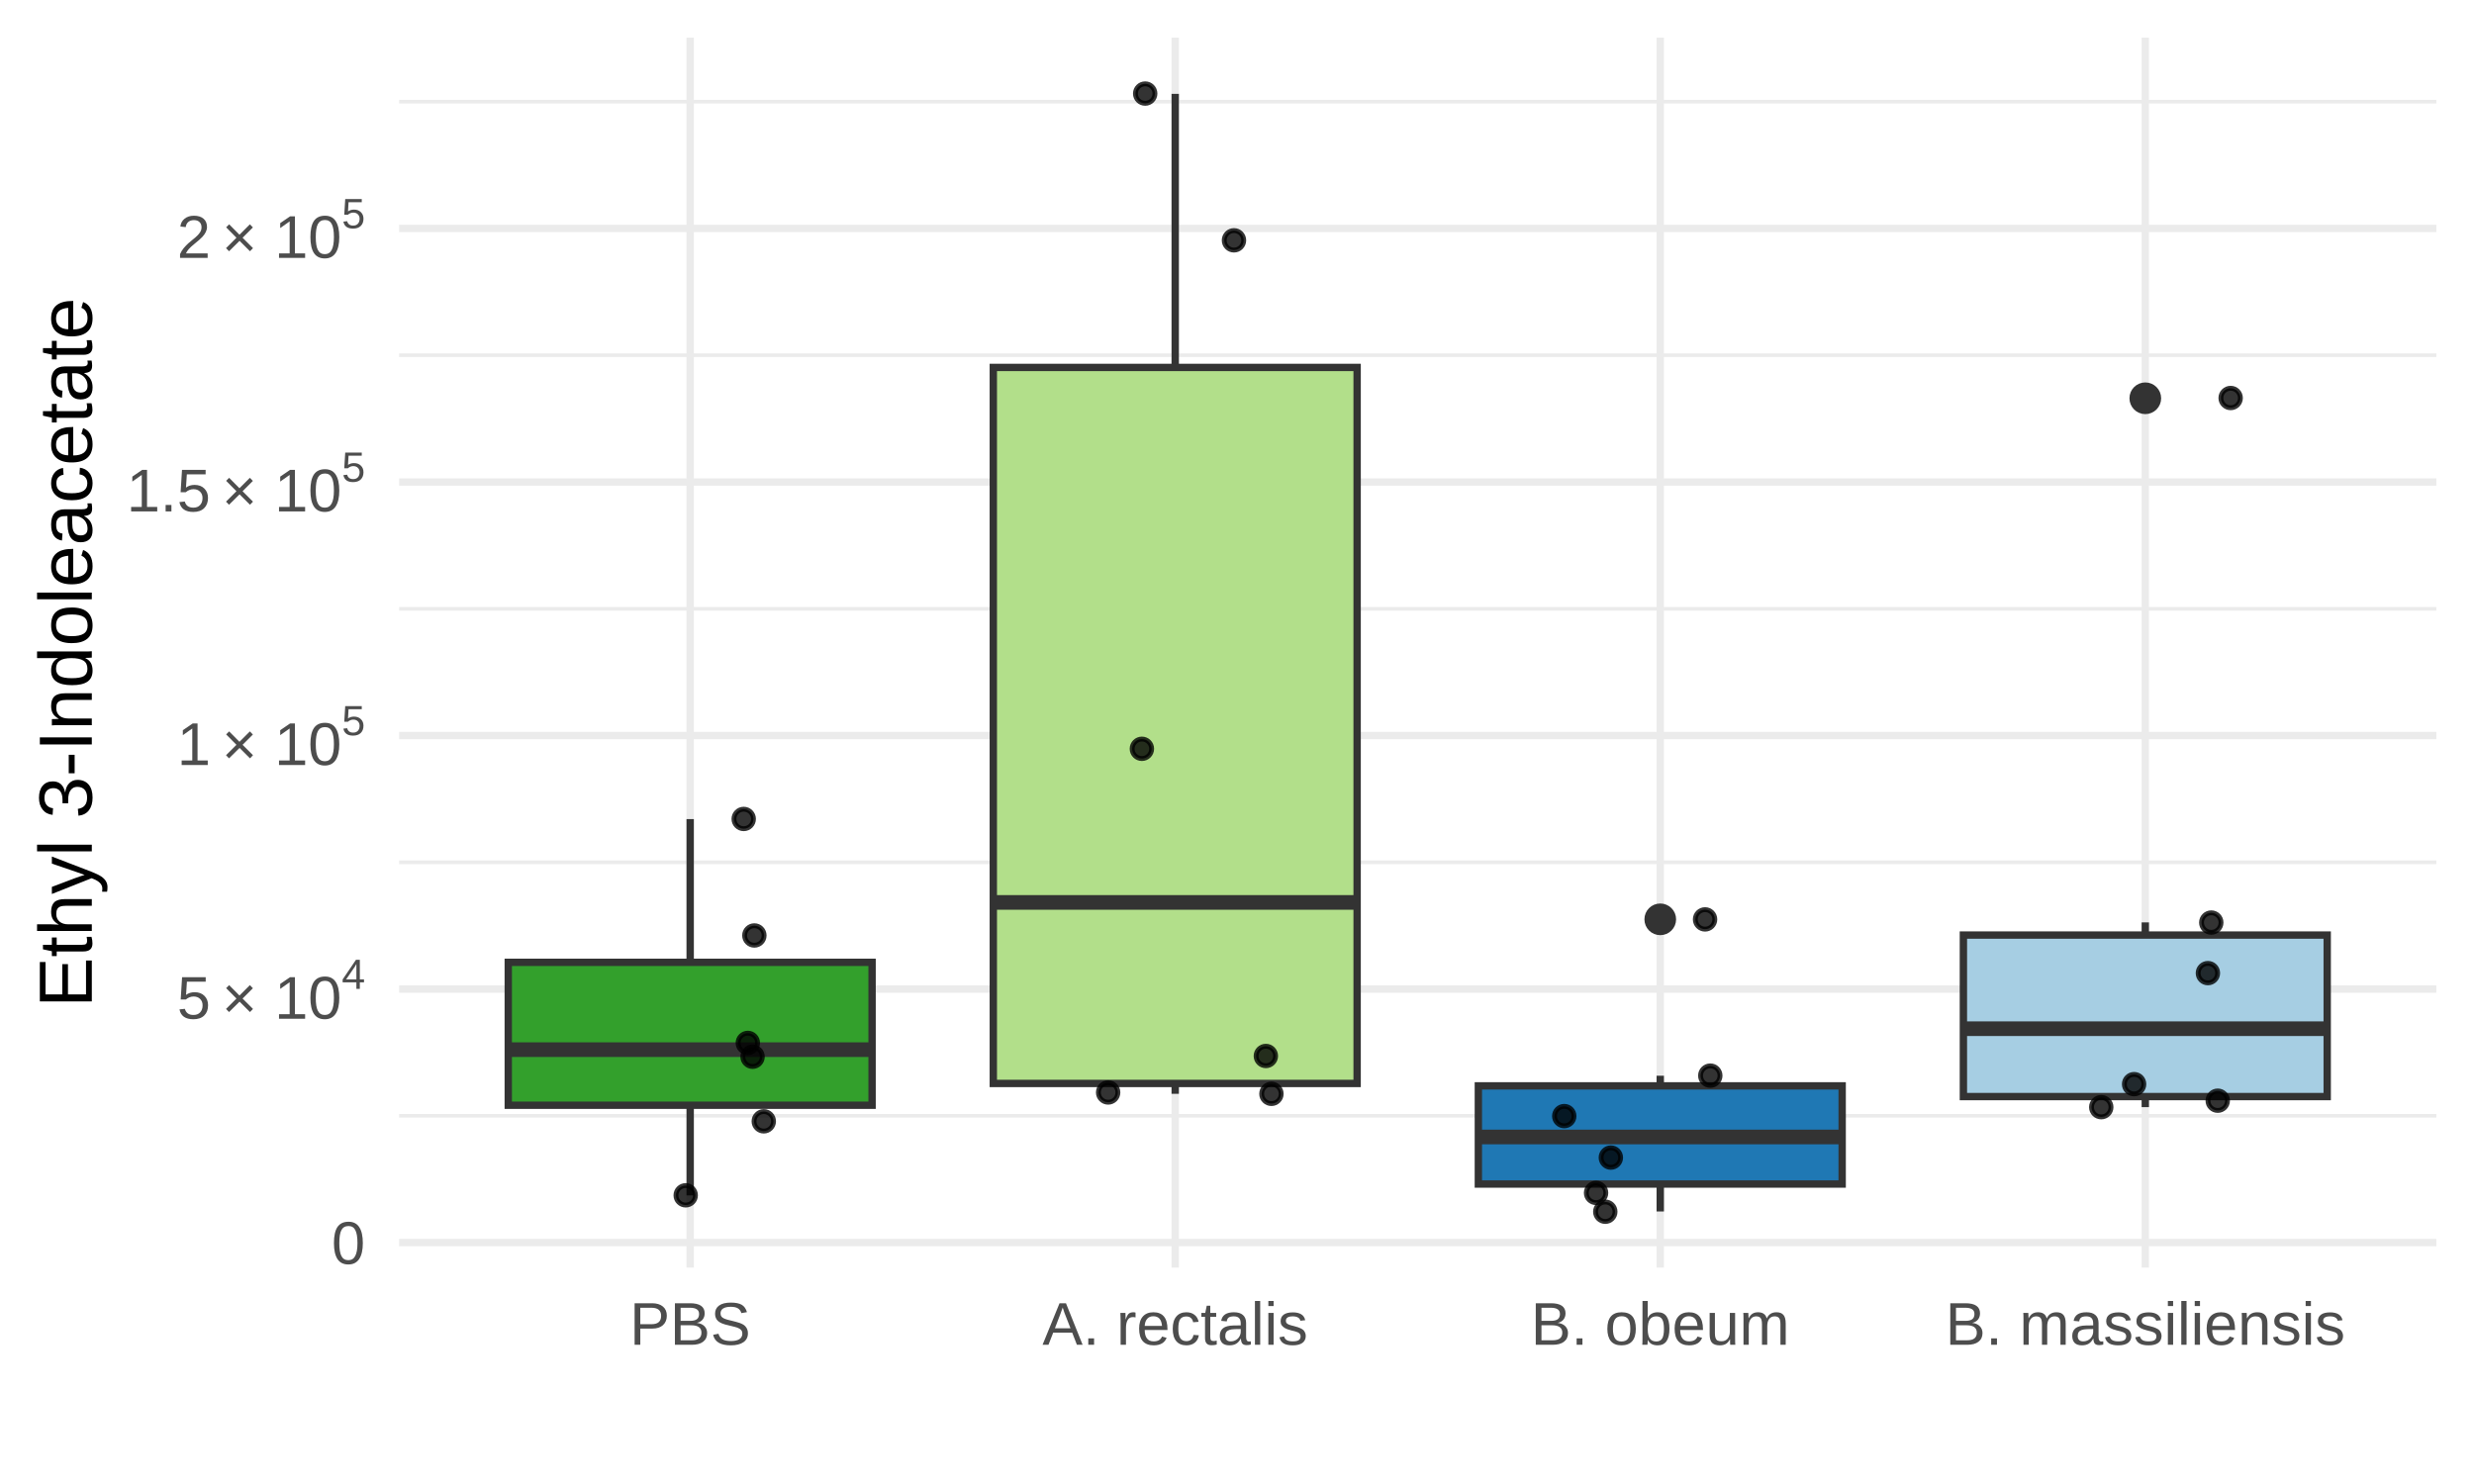
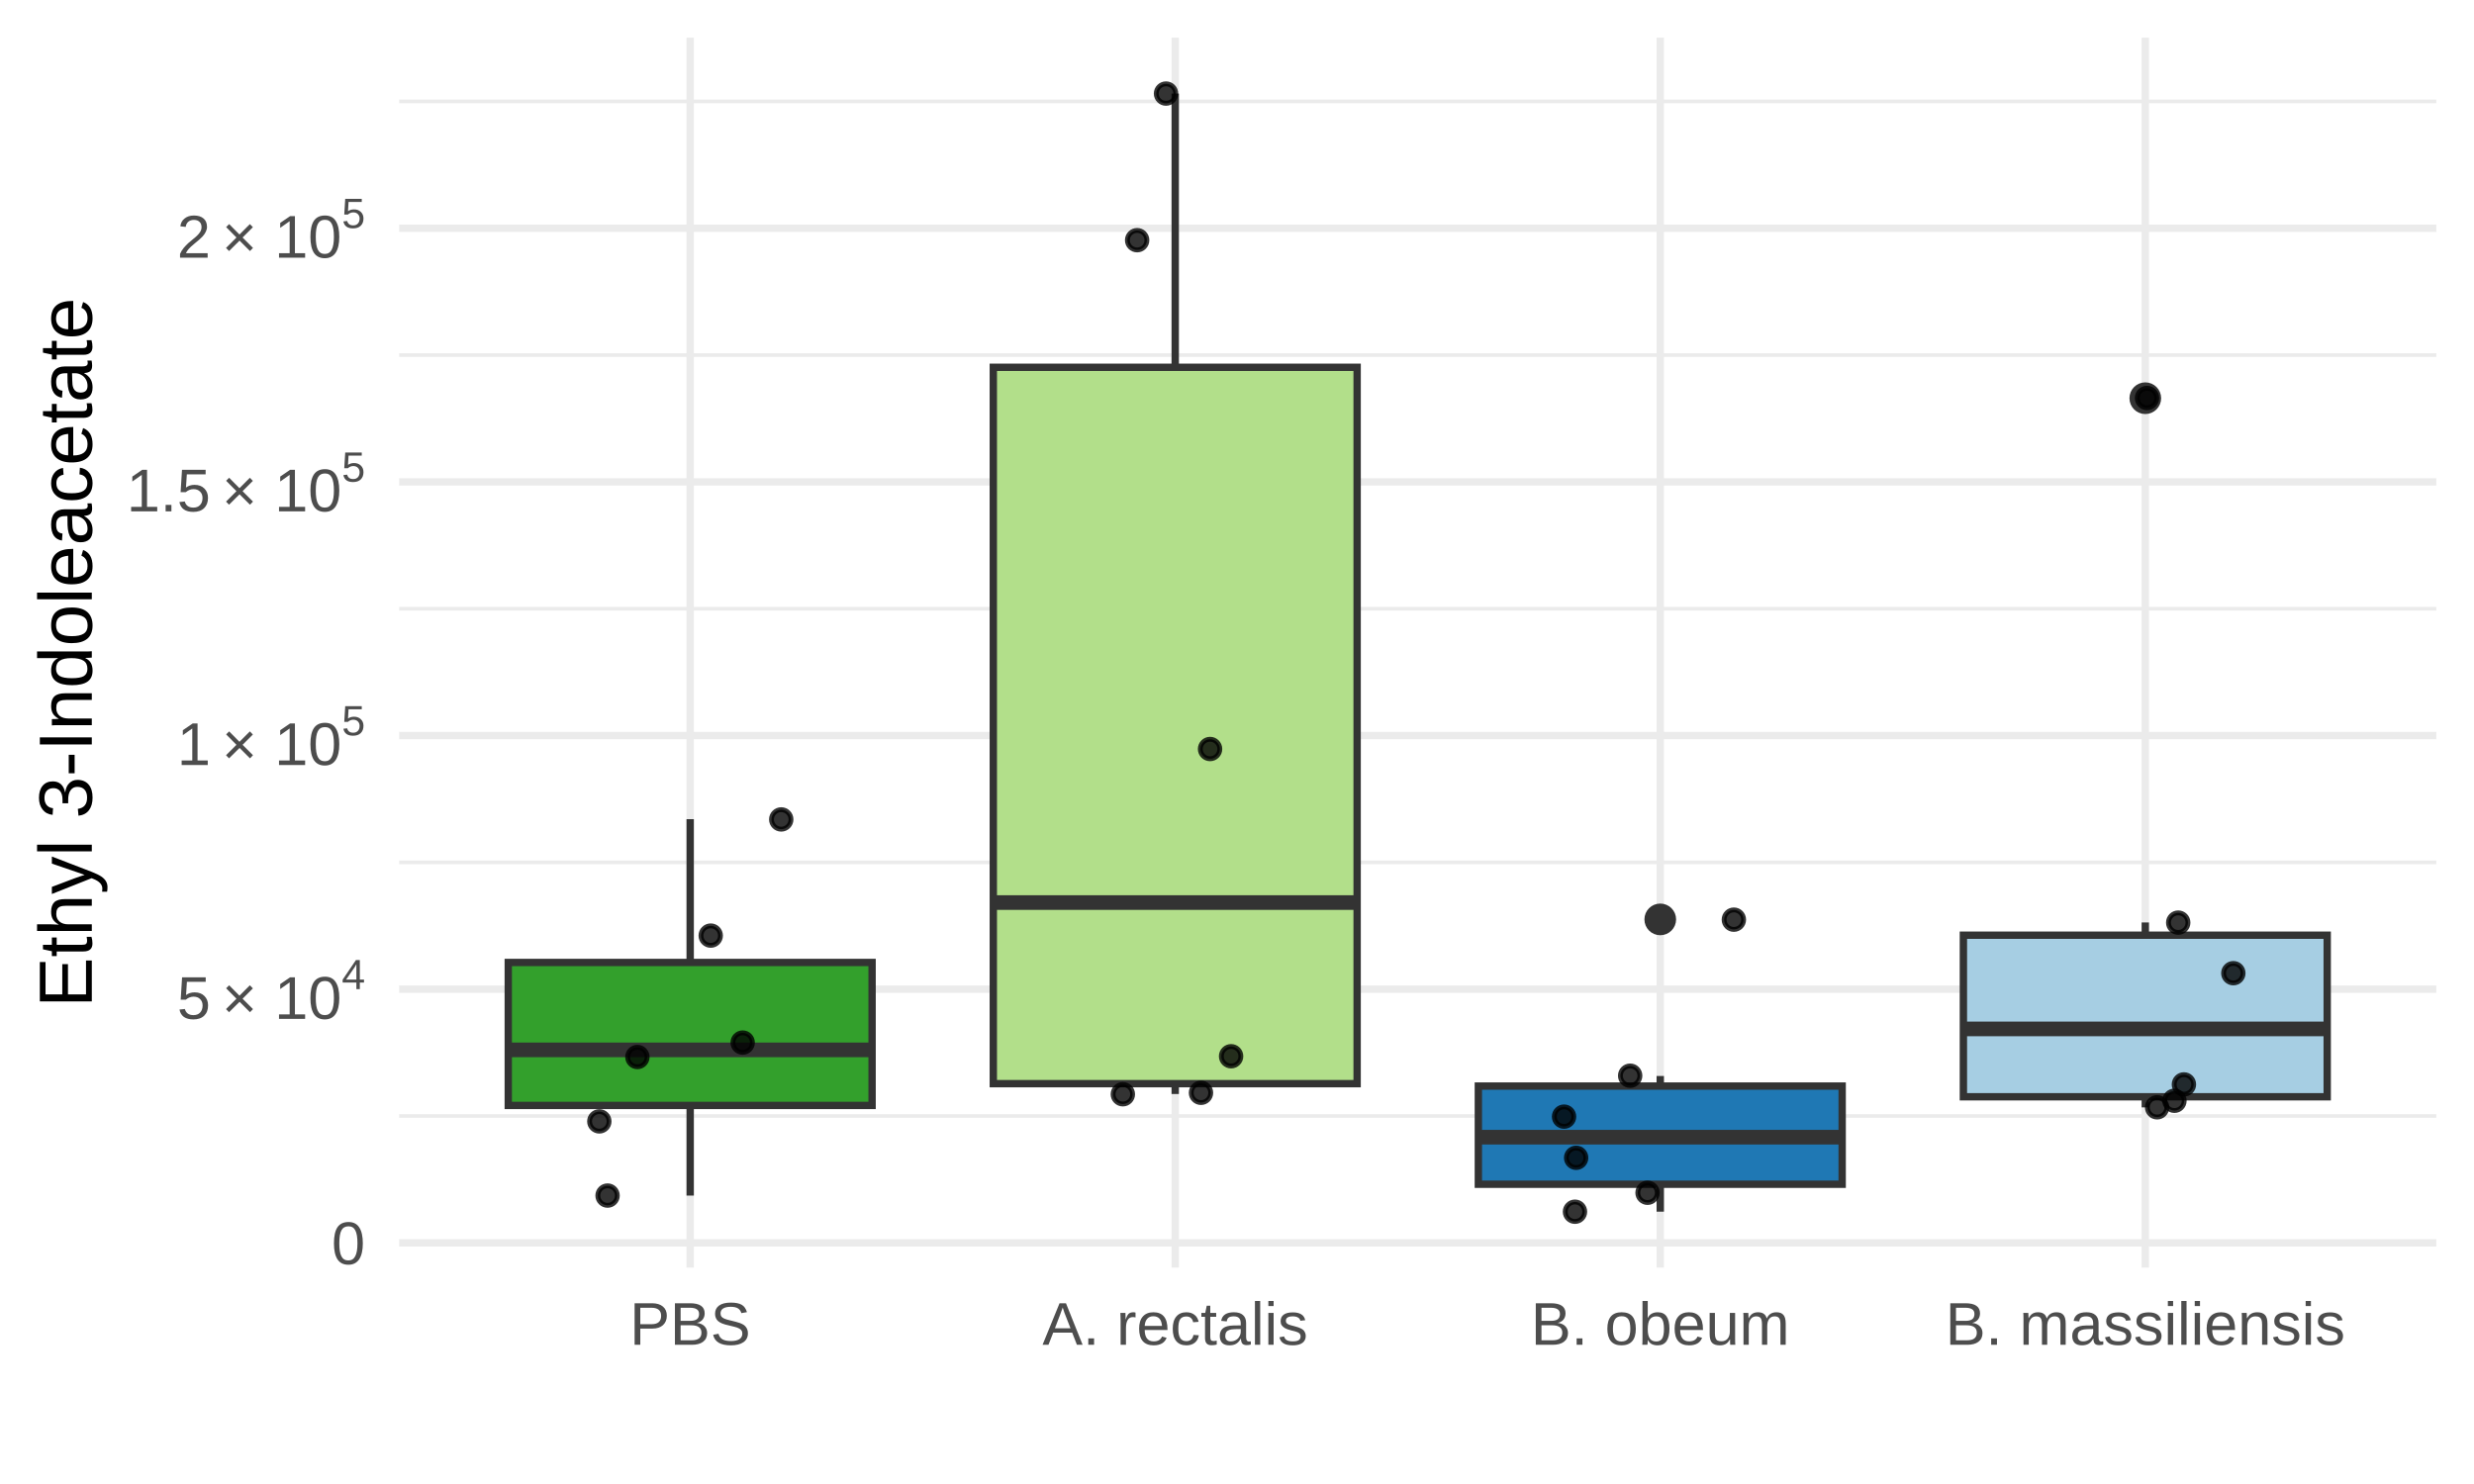
<svg xmlns="http://www.w3.org/2000/svg" class="svglite" width="360.00pt" height="216.00pt" viewBox="0 0 360.00 216.00">
  <defs>
    <style type="text/css">
    .svglite line, .svglite polyline, .svglite polygon, .svglite path, .svglite rect, .svglite circle {
      fill: none;
      stroke: #000000;
      stroke-linecap: round;
      stroke-linejoin: round;
      stroke-miterlimit: 10.00;
    }
    .svglite text {
      white-space: pre;
    }
  </style>
  </defs>
  <rect width="100%" height="100%" style="stroke: none; fill: none;" />
  <defs>
    <clipPath id="cpMC4wMHwzNjAuMDB8MC4wMHwyMTYuMDA=">
      <rect x="0.00" y="0.00" width="360.00" height="216.00" />
    </clipPath>
  </defs>
  <g clip-path="url(#cpMC4wMHwzNjAuMDB8MC4wMHwyMTYuMDA=)">
</g>
  <defs>
    <clipPath id="cpNTguMDh8MzU0LjUyfDUuNDh8MTg0LjUw">
      <rect x="58.08" y="5.48" width="296.44" height="179.02" />
    </clipPath>
  </defs>
  <g clip-path="url(#cpNTguMDh8MzU0LjUyfDUuNDh8MTg0LjUw)">
-     <polyline points="58.08,162.41 354.52,162.41 " style="stroke-width: 0.53; stroke: #EBEBEB; stroke-linecap: butt;" />
-     <polyline points="58.08,125.51 354.52,125.51 " style="stroke-width: 0.53; stroke: #EBEBEB; stroke-linecap: butt;" />
-     <polyline points="58.08,88.61 354.52,88.61 " style="stroke-width: 0.53; stroke: #EBEBEB; stroke-linecap: butt;" />
-     <polyline points="58.08,51.70 354.52,51.70 " style="stroke-width: 0.53; stroke: #EBEBEB; stroke-linecap: butt;" />
-     <polyline points="58.08,14.80 354.52,14.80 " style="stroke-width: 0.53; stroke: #EBEBEB; stroke-linecap: butt;" />
-     <polyline points="58.08,180.86 354.52,180.86 " style="stroke-width: 1.07; stroke: #EBEBEB; stroke-linecap: butt;" />
-     <polyline points="58.08,143.96 354.52,143.96 " style="stroke-width: 1.07; stroke: #EBEBEB; stroke-linecap: butt;" />
+     <polyline points="58.08,162.44 354.52,162.44 " style="stroke-width: 0.53; stroke: #EBEBEB; stroke-linecap: butt;" />
+     <polyline points="58.08,125.52 354.52,125.52 " style="stroke-width: 0.53; stroke: #EBEBEB; stroke-linecap: butt;" />
+     <polyline points="58.08,88.60 354.52,88.60 " style="stroke-width: 0.53; stroke: #EBEBEB; stroke-linecap: butt;" />
+     <polyline points="58.08,51.68 354.52,51.68 " style="stroke-width: 0.53; stroke: #EBEBEB; stroke-linecap: butt;" />
+     <polyline points="58.08,14.76 354.52,14.76 " style="stroke-width: 0.53; stroke: #EBEBEB; stroke-linecap: butt;" />
+     <polyline points="58.08,180.90 354.52,180.90 " style="stroke-width: 1.07; stroke: #EBEBEB; stroke-linecap: butt;" />
+     <polyline points="58.08,143.98 354.52,143.98 " style="stroke-width: 1.07; stroke: #EBEBEB; stroke-linecap: butt;" />
    <polyline points="58.08,107.06 354.52,107.06 " style="stroke-width: 1.07; stroke: #EBEBEB; stroke-linecap: butt;" />
-     <polyline points="58.08,70.16 354.52,70.16 " style="stroke-width: 1.07; stroke: #EBEBEB; stroke-linecap: butt;" />
-     <polyline points="58.08,33.25 354.52,33.25 " style="stroke-width: 1.07; stroke: #EBEBEB; stroke-linecap: butt;" />
+     <polyline points="58.08,70.14 354.52,70.14 " style="stroke-width: 1.07; stroke: #EBEBEB; stroke-linecap: butt;" />
+     <polyline points="58.08,33.22 354.52,33.22 " style="stroke-width: 1.07; stroke: #EBEBEB; stroke-linecap: butt;" />
    <polyline points="100.43,184.50 100.43,5.48 " style="stroke-width: 1.07; stroke: #EBEBEB; stroke-linecap: butt;" />
    <polyline points="171.01,184.50 171.01,5.48 " style="stroke-width: 1.07; stroke: #EBEBEB; stroke-linecap: butt;" />
    <polyline points="241.59,184.50 241.59,5.48 " style="stroke-width: 1.07; stroke: #EBEBEB; stroke-linecap: butt;" />
    <polyline points="312.17,184.50 312.17,5.48 " style="stroke-width: 1.07; stroke: #EBEBEB; stroke-linecap: butt;" />
-     <line x1="100.43" y1="140.07" x2="100.43" y2="119.22" style="stroke-width: 1.07; stroke: #333333; stroke-linecap: butt;" />
-     <line x1="100.43" y1="160.87" x2="100.43" y2="173.99" style="stroke-width: 1.07; stroke: #333333; stroke-linecap: butt;" />
-     <polygon points="73.96,140.07 73.96,160.87 126.90,160.87 126.90,140.07 73.96,140.07 " style="stroke-width: 1.07; stroke: #333333; stroke-linecap: butt; stroke-linejoin: miter; fill: #33A02C;" />
-     <line x1="73.96" y1="152.78" x2="126.90" y2="152.78" style="stroke-width: 2.13; stroke: #333333; stroke-linecap: butt; stroke-linejoin: miter;" />
-     <line x1="171.01" y1="53.48" x2="171.01" y2="13.66" style="stroke-width: 1.07; stroke: #333333; stroke-linecap: butt;" />
-     <line x1="171.01" y1="157.70" x2="171.01" y2="159.21" style="stroke-width: 1.07; stroke: #333333; stroke-linecap: butt;" />
-     <polygon points="144.54,53.48 144.54,157.70 197.48,157.70 197.48,53.48 144.54,53.48 " style="stroke-width: 1.07; stroke: #333333; stroke-linecap: butt; stroke-linejoin: miter; fill: #B2DF8A;" />
-     <line x1="144.54" y1="131.35" x2="197.48" y2="131.35" style="stroke-width: 2.13; stroke: #333333; stroke-linecap: butt; stroke-linejoin: miter;" />
-     <circle cx="241.59" cy="133.81" r="1.95" style="stroke-width: 0.71; stroke: #333333; fill: #333333;" />
-     <line x1="241.59" y1="158.05" x2="241.59" y2="156.58" style="stroke-width: 1.07; stroke: #333333; stroke-linecap: butt;" />
-     <line x1="241.59" y1="172.34" x2="241.59" y2="176.33" style="stroke-width: 1.07; stroke: #333333; stroke-linecap: butt;" />
-     <polygon points="215.12,158.05 215.12,172.34 268.06,172.34 268.06,158.05 215.12,158.05 " style="stroke-width: 1.07; stroke: #333333; stroke-linecap: butt; stroke-linejoin: miter; fill: #1F78B4;" />
-     <line x1="215.12" y1="165.49" x2="268.06" y2="165.49" style="stroke-width: 2.13; stroke: #333333; stroke-linecap: butt; stroke-linejoin: miter;" />
-     <circle cx="312.17" cy="57.97" r="1.95" style="stroke-width: 0.71; stroke: #333333; fill: #333333;" />
-     <line x1="312.17" y1="136.10" x2="312.17" y2="134.26" style="stroke-width: 1.07; stroke: #333333; stroke-linecap: butt;" />
-     <line x1="312.17" y1="159.61" x2="312.17" y2="161.15" style="stroke-width: 1.07; stroke: #333333; stroke-linecap: butt;" />
-     <polygon points="285.70,136.10 285.70,159.61 338.64,159.61 338.64,136.10 285.70,136.10 " style="stroke-width: 1.07; stroke: #333333; stroke-linecap: butt; stroke-linejoin: miter; fill: #A6CEE3;" />
-     <line x1="285.70" y1="149.73" x2="338.64" y2="149.73" style="stroke-width: 2.13; stroke: #333333; stroke-linecap: butt; stroke-linejoin: miter;" />
-     <circle cx="233.59" cy="176.37" r="1.42" style="stroke-width: 0.71; stroke: #000000; stroke-opacity: 0.80; fill: #000000; fill-opacity: 0.80;" />
-     <circle cx="227.62" cy="162.45" r="1.42" style="stroke-width: 0.71; stroke: #000000; stroke-opacity: 0.80; fill: #000000; fill-opacity: 0.80;" />
-     <circle cx="310.54" cy="157.80" r="1.42" style="stroke-width: 0.71; stroke: #000000; stroke-opacity: 0.80; fill: #000000; fill-opacity: 0.80;" />
-     <circle cx="179.56" cy="34.98" r="1.42" style="stroke-width: 0.71; stroke: #000000; stroke-opacity: 0.80; fill: #000000; fill-opacity: 0.80;" />
-     <circle cx="166.16" cy="108.99" r="1.42" style="stroke-width: 0.71; stroke: #000000; stroke-opacity: 0.80; fill: #000000; fill-opacity: 0.80;" />
-     <circle cx="111.14" cy="163.21" r="1.42" style="stroke-width: 0.71; stroke: #000000; stroke-opacity: 0.80; fill: #000000; fill-opacity: 0.80;" />
-     <circle cx="99.78" cy="173.98" r="1.42" style="stroke-width: 0.71; stroke: #000000; stroke-opacity: 0.80; fill: #000000; fill-opacity: 0.80;" />
-     <circle cx="322.71" cy="160.21" r="1.42" style="stroke-width: 0.71; stroke: #000000; stroke-opacity: 0.80; fill: #000000; fill-opacity: 0.80;" />
-     <circle cx="232.25" cy="173.63" r="1.42" style="stroke-width: 0.71; stroke: #000000; stroke-opacity: 0.80; fill: #000000; fill-opacity: 0.80;" />
-     <circle cx="248.11" cy="133.82" r="1.42" style="stroke-width: 0.71; stroke: #000000; stroke-opacity: 0.80; fill: #000000; fill-opacity: 0.80;" />
-     <circle cx="324.59" cy="57.93" r="1.42" style="stroke-width: 0.71; stroke: #000000; stroke-opacity: 0.80; fill: #000000; fill-opacity: 0.80;" />
-     <circle cx="185.01" cy="159.21" r="1.42" style="stroke-width: 0.71; stroke: #000000; stroke-opacity: 0.80; fill: #000000; fill-opacity: 0.80;" />
-     <circle cx="166.64" cy="13.62" r="1.42" style="stroke-width: 0.71; stroke: #000000; stroke-opacity: 0.80; fill: #000000; fill-opacity: 0.80;" />
-     <circle cx="108.22" cy="119.20" r="1.42" style="stroke-width: 0.71; stroke: #000000; stroke-opacity: 0.80; fill: #000000; fill-opacity: 0.80;" />
-     <circle cx="109.51" cy="153.81" r="1.42" style="stroke-width: 0.71; stroke: #000000; stroke-opacity: 0.80; fill: #000000; fill-opacity: 0.80;" />
-     <circle cx="321.77" cy="134.28" r="1.42" style="stroke-width: 0.71; stroke: #000000; stroke-opacity: 0.80; fill: #000000; fill-opacity: 0.80;" />
-     <circle cx="234.40" cy="168.49" r="1.42" style="stroke-width: 0.71; stroke: #000000; stroke-opacity: 0.80; fill: #000000; fill-opacity: 0.80;" />
-     <circle cx="248.87" cy="156.56" r="1.42" style="stroke-width: 0.71; stroke: #000000; stroke-opacity: 0.80; fill: #000000; fill-opacity: 0.80;" />
-     <circle cx="321.28" cy="141.64" r="1.42" style="stroke-width: 0.71; stroke: #000000; stroke-opacity: 0.80; fill: #000000; fill-opacity: 0.80;" />
-     <circle cx="161.25" cy="159.01" r="1.42" style="stroke-width: 0.71; stroke: #000000; stroke-opacity: 0.80; fill: #000000; fill-opacity: 0.80;" />
-     <circle cx="184.20" cy="153.70" r="1.42" style="stroke-width: 0.71; stroke: #000000; stroke-opacity: 0.80; fill: #000000; fill-opacity: 0.80;" />
-     <circle cx="109.77" cy="136.16" r="1.42" style="stroke-width: 0.71; stroke: #000000; stroke-opacity: 0.80; fill: #000000; fill-opacity: 0.80;" />
-     <circle cx="108.82" cy="151.80" r="1.42" style="stroke-width: 0.71; stroke: #000000; stroke-opacity: 0.80; fill: #000000; fill-opacity: 0.80;" />
-     <circle cx="305.76" cy="161.15" r="1.42" style="stroke-width: 0.71; stroke: #000000; stroke-opacity: 0.80; fill: #000000; fill-opacity: 0.80;" />
+     <line x1="100.43" y1="140.09" x2="100.43" y2="119.23" style="stroke-width: 1.07; stroke: #333333; stroke-linecap: butt;" />
+     <line x1="100.43" y1="160.90" x2="100.43" y2="174.02" style="stroke-width: 1.07; stroke: #333333; stroke-linecap: butt;" />
+     <polygon points="73.96,140.09 73.96,160.90 126.90,160.90 126.90,140.09 73.96,140.09 " style="stroke-width: 1.07; stroke: #333333; stroke-linecap: butt; stroke-linejoin: miter; fill: #33A02C;" />
+     <line x1="73.96" y1="152.81" x2="126.90" y2="152.81" style="stroke-width: 2.13; stroke: #333333; stroke-linecap: butt; stroke-linejoin: miter;" />
+     <line x1="171.01" y1="53.46" x2="171.01" y2="13.62" style="stroke-width: 1.07; stroke: #333333; stroke-linecap: butt;" />
+     <line x1="171.01" y1="157.73" x2="171.01" y2="159.24" style="stroke-width: 1.07; stroke: #333333; stroke-linecap: butt;" />
+     <polygon points="144.54,53.46 144.54,157.73 197.48,157.73 197.48,53.46 144.54,53.46 " style="stroke-width: 1.07; stroke: #333333; stroke-linecap: butt; stroke-linejoin: miter; fill: #B2DF8A;" />
+     <line x1="144.54" y1="131.37" x2="197.48" y2="131.37" style="stroke-width: 2.13; stroke: #333333; stroke-linecap: butt; stroke-linejoin: miter;" />
+     <circle cx="241.59" cy="133.82" r="1.95" style="stroke-width: 0.71; stroke: #333333; fill: #333333;" />
+     <line x1="241.59" y1="158.08" x2="241.59" y2="156.61" style="stroke-width: 1.07; stroke: #333333; stroke-linecap: butt;" />
+     <line x1="241.59" y1="172.37" x2="241.59" y2="176.36" style="stroke-width: 1.07; stroke: #333333; stroke-linecap: butt;" />
+     <polygon points="215.12,158.08 215.12,172.37 268.06,172.37 268.06,158.08 215.12,158.08 " style="stroke-width: 1.07; stroke: #333333; stroke-linecap: butt; stroke-linejoin: miter; fill: #1F78B4;" />
+     <line x1="215.12" y1="165.52" x2="268.06" y2="165.52" style="stroke-width: 2.13; stroke: #333333; stroke-linecap: butt; stroke-linejoin: miter;" />
+     <circle cx="312.17" cy="57.96" r="1.95" style="stroke-width: 0.71; stroke: #333333; fill: #333333;" />
+     <line x1="312.17" y1="136.12" x2="312.17" y2="134.27" style="stroke-width: 1.07; stroke: #333333; stroke-linecap: butt;" />
+     <line x1="312.17" y1="159.64" x2="312.17" y2="161.18" style="stroke-width: 1.07; stroke: #333333; stroke-linecap: butt;" />
+     <polygon points="285.70,136.12 285.70,159.64 338.64,159.64 338.64,136.12 285.70,136.12 " style="stroke-width: 1.07; stroke: #333333; stroke-linecap: butt; stroke-linejoin: miter; fill: #A6CEE3;" />
+     <line x1="285.70" y1="149.76" x2="338.64" y2="149.76" style="stroke-width: 2.13; stroke: #333333; stroke-linecap: butt; stroke-linejoin: miter;" />
+     <circle cx="229.18" cy="176.37" r="1.42" style="stroke-width: 0.71; stroke: #000000; stroke-opacity: 0.80; fill: #000000; fill-opacity: 0.80;" />
+     <circle cx="227.59" cy="162.53" r="1.42" style="stroke-width: 0.71; stroke: #000000; stroke-opacity: 0.80; fill: #000000; fill-opacity: 0.80;" />
+     <circle cx="317.79" cy="157.84" r="1.42" style="stroke-width: 0.71; stroke: #000000; stroke-opacity: 0.80; fill: #000000; fill-opacity: 0.80;" />
+     <circle cx="165.47" cy="34.96" r="1.42" style="stroke-width: 0.71; stroke: #000000; stroke-opacity: 0.80; fill: #000000; fill-opacity: 0.80;" />
+     <circle cx="176.08" cy="109.02" r="1.42" style="stroke-width: 0.71; stroke: #000000; stroke-opacity: 0.80; fill: #000000; fill-opacity: 0.80;" />
+     <circle cx="87.21" cy="163.22" r="1.42" style="stroke-width: 0.71; stroke: #000000; stroke-opacity: 0.80; fill: #000000; fill-opacity: 0.80;" />
+     <circle cx="88.41" cy="174.02" r="1.42" style="stroke-width: 0.71; stroke: #000000; stroke-opacity: 0.80; fill: #000000; fill-opacity: 0.80;" />
+     <circle cx="316.41" cy="160.22" r="1.42" style="stroke-width: 0.71; stroke: #000000; stroke-opacity: 0.80; fill: #000000; fill-opacity: 0.80;" />
+     <circle cx="239.74" cy="173.61" r="1.42" style="stroke-width: 0.71; stroke: #000000; stroke-opacity: 0.80; fill: #000000; fill-opacity: 0.80;" />
+     <circle cx="252.30" cy="133.86" r="1.42" style="stroke-width: 0.71; stroke: #000000; stroke-opacity: 0.80; fill: #000000; fill-opacity: 0.80;" />
+     <circle cx="312.42" cy="57.93" r="1.42" style="stroke-width: 0.71; stroke: #000000; stroke-opacity: 0.80; fill: #000000; fill-opacity: 0.80;" />
+     <circle cx="163.39" cy="159.27" r="1.42" style="stroke-width: 0.71; stroke: #000000; stroke-opacity: 0.80; fill: #000000; fill-opacity: 0.80;" />
+     <circle cx="169.67" cy="13.62" r="1.42" style="stroke-width: 0.71; stroke: #000000; stroke-opacity: 0.80; fill: #000000; fill-opacity: 0.80;" />
+     <circle cx="113.68" cy="119.27" r="1.42" style="stroke-width: 0.71; stroke: #000000; stroke-opacity: 0.80; fill: #000000; fill-opacity: 0.80;" />
+     <circle cx="92.75" cy="153.85" r="1.42" style="stroke-width: 0.71; stroke: #000000; stroke-opacity: 0.80; fill: #000000; fill-opacity: 0.80;" />
+     <circle cx="316.96" cy="134.29" r="1.42" style="stroke-width: 0.71; stroke: #000000; stroke-opacity: 0.80; fill: #000000; fill-opacity: 0.80;" />
+     <circle cx="229.35" cy="168.52" r="1.42" style="stroke-width: 0.71; stroke: #000000; stroke-opacity: 0.80; fill: #000000; fill-opacity: 0.80;" />
+     <circle cx="237.21" cy="156.57" r="1.42" style="stroke-width: 0.71; stroke: #000000; stroke-opacity: 0.80; fill: #000000; fill-opacity: 0.80;" />
+     <circle cx="324.98" cy="141.65" r="1.42" style="stroke-width: 0.71; stroke: #000000; stroke-opacity: 0.80; fill: #000000; fill-opacity: 0.80;" />
+     <circle cx="174.76" cy="159.06" r="1.42" style="stroke-width: 0.71; stroke: #000000; stroke-opacity: 0.80; fill: #000000; fill-opacity: 0.80;" />
+     <circle cx="179.14" cy="153.74" r="1.42" style="stroke-width: 0.71; stroke: #000000; stroke-opacity: 0.80; fill: #000000; fill-opacity: 0.80;" />
+     <circle cx="103.42" cy="136.18" r="1.42" style="stroke-width: 0.71; stroke: #000000; stroke-opacity: 0.80; fill: #000000; fill-opacity: 0.80;" />
+     <circle cx="108.07" cy="151.75" r="1.42" style="stroke-width: 0.71; stroke: #000000; stroke-opacity: 0.80; fill: #000000; fill-opacity: 0.80;" />
+     <circle cx="313.89" cy="161.17" r="1.42" style="stroke-width: 0.71; stroke: #000000; stroke-opacity: 0.80; fill: #000000; fill-opacity: 0.80;" />
  </g>
  <g clip-path="url(#cpMC4wMHwzNjAuMDB8MC4wMHwyMTYuMDA=)">
-     <text x="48.25" y="183.97" style="font-size: 8.80px;fill: #4D4D4D; font-family: &quot;Arial&quot;;" textLength="4.90px" lengthAdjust="spacingAndGlyphs">0</text>
-     <text x="25.76" y="148.28" style="font-size: 8.80px;fill: #4D4D4D; font-family: &quot;Arial&quot;;" textLength="4.90px" lengthAdjust="spacingAndGlyphs">5</text>
-     <text x="32.28" y="148.28" style="font-size: 8.80px;fill: #4D4D4D; font-family: &quot;Arial&quot;;" textLength="6.02px" lengthAdjust="spacingAndGlyphs">×</text>
-     <text x="39.93" y="148.28" style="font-size: 8.80px;fill: #4D4D4D; font-family: &quot;Arial&quot;;" textLength="9.79px" lengthAdjust="spacingAndGlyphs">10</text>
-     <text x="49.72" y="143.94" style="font-size: 6.16px;fill: #4D4D4D; font-family: &quot;Arial&quot;;" textLength="3.43px" lengthAdjust="spacingAndGlyphs">4</text>
+     <text x="48.25" y="184.01" style="font-size: 8.80px;fill: #4D4D4D; font-family: &quot;Arial&quot;;" textLength="4.90px" lengthAdjust="spacingAndGlyphs">0</text>
+     <text x="25.76" y="148.30" style="font-size: 8.80px;fill: #4D4D4D; font-family: &quot;Arial&quot;;" textLength="4.90px" lengthAdjust="spacingAndGlyphs">5</text>
+     <text x="32.28" y="148.30" style="font-size: 8.80px;fill: #4D4D4D; font-family: &quot;Arial&quot;;" textLength="6.02px" lengthAdjust="spacingAndGlyphs">×</text>
+     <text x="39.93" y="148.30" style="font-size: 8.80px;fill: #4D4D4D; font-family: &quot;Arial&quot;;" textLength="9.79px" lengthAdjust="spacingAndGlyphs">10</text>
+     <text x="49.72" y="143.97" style="font-size: 6.16px;fill: #4D4D4D; font-family: &quot;Arial&quot;;" textLength="3.43px" lengthAdjust="spacingAndGlyphs">4</text>
    <text x="25.76" y="111.35" style="font-size: 8.80px;fill: #4D4D4D; font-family: &quot;Arial&quot;;" textLength="4.90px" lengthAdjust="spacingAndGlyphs">1</text>
    <text x="32.28" y="111.35" style="font-size: 8.80px;fill: #4D4D4D; font-family: &quot;Arial&quot;;" textLength="6.02px" lengthAdjust="spacingAndGlyphs">×</text>
    <text x="39.93" y="111.35" style="font-size: 8.80px;fill: #4D4D4D; font-family: &quot;Arial&quot;;" textLength="9.79px" lengthAdjust="spacingAndGlyphs">10</text>
-     <text x="49.72" y="107.01" style="font-size: 6.16px;fill: #4D4D4D; font-family: &quot;Arial&quot;;" textLength="3.43px" lengthAdjust="spacingAndGlyphs">5</text>
-     <text x="18.41" y="74.44" style="font-size: 8.80px;fill: #4D4D4D; font-family: &quot;Arial&quot;;" textLength="12.24px" lengthAdjust="spacingAndGlyphs">1.5</text>
-     <text x="32.28" y="74.44" style="font-size: 8.80px;fill: #4D4D4D; font-family: &quot;Arial&quot;;" textLength="6.02px" lengthAdjust="spacingAndGlyphs">×</text>
-     <text x="39.93" y="74.44" style="font-size: 8.80px;fill: #4D4D4D; font-family: &quot;Arial&quot;;" textLength="9.79px" lengthAdjust="spacingAndGlyphs">10</text>
-     <text x="49.72" y="70.11" style="font-size: 6.16px;fill: #4D4D4D; font-family: &quot;Arial&quot;;" textLength="3.43px" lengthAdjust="spacingAndGlyphs">5</text>
-     <text x="25.76" y="37.54" style="font-size: 8.80px;fill: #4D4D4D; font-family: &quot;Arial&quot;;" textLength="4.90px" lengthAdjust="spacingAndGlyphs">2</text>
-     <text x="32.28" y="37.54" style="font-size: 8.80px;fill: #4D4D4D; font-family: &quot;Arial&quot;;" textLength="6.02px" lengthAdjust="spacingAndGlyphs">×</text>
-     <text x="39.93" y="37.54" style="font-size: 8.80px;fill: #4D4D4D; font-family: &quot;Arial&quot;;" textLength="9.79px" lengthAdjust="spacingAndGlyphs">10</text>
-     <text x="49.72" y="33.21" style="font-size: 6.16px;fill: #4D4D4D; font-family: &quot;Arial&quot;;" textLength="3.43px" lengthAdjust="spacingAndGlyphs">5</text>
+     <text x="49.72" y="107.02" style="font-size: 6.16px;fill: #4D4D4D; font-family: &quot;Arial&quot;;" textLength="3.43px" lengthAdjust="spacingAndGlyphs">5</text>
+     <text x="18.41" y="74.43" style="font-size: 8.80px;fill: #4D4D4D; font-family: &quot;Arial&quot;;" textLength="12.24px" lengthAdjust="spacingAndGlyphs">1.5</text>
+     <text x="32.28" y="74.43" style="font-size: 8.80px;fill: #4D4D4D; font-family: &quot;Arial&quot;;" textLength="6.02px" lengthAdjust="spacingAndGlyphs">×</text>
+     <text x="39.93" y="74.43" style="font-size: 8.80px;fill: #4D4D4D; font-family: &quot;Arial&quot;;" textLength="9.79px" lengthAdjust="spacingAndGlyphs">10</text>
+     <text x="49.72" y="70.10" style="font-size: 6.16px;fill: #4D4D4D; font-family: &quot;Arial&quot;;" textLength="3.43px" lengthAdjust="spacingAndGlyphs">5</text>
+     <text x="25.76" y="37.51" style="font-size: 8.80px;fill: #4D4D4D; font-family: &quot;Arial&quot;;" textLength="4.90px" lengthAdjust="spacingAndGlyphs">2</text>
+     <text x="32.28" y="37.51" style="font-size: 8.80px;fill: #4D4D4D; font-family: &quot;Arial&quot;;" textLength="6.02px" lengthAdjust="spacingAndGlyphs">×</text>
+     <text x="39.93" y="37.51" style="font-size: 8.80px;fill: #4D4D4D; font-family: &quot;Arial&quot;;" textLength="9.79px" lengthAdjust="spacingAndGlyphs">10</text>
+     <text x="49.72" y="33.18" style="font-size: 6.16px;fill: #4D4D4D; font-family: &quot;Arial&quot;;" textLength="3.43px" lengthAdjust="spacingAndGlyphs">5</text>
    <text x="100.43" y="195.74" text-anchor="middle" style="font-size: 8.80px;fill: #4D4D4D; font-family: &quot;Arial&quot;;" textLength="17.60px" lengthAdjust="spacingAndGlyphs">PBS</text>
    <text x="171.01" y="195.74" text-anchor="middle" style="font-size: 8.80px;fill: #4D4D4D; font-family: &quot;Arial&quot;;" textLength="38.64px" lengthAdjust="spacingAndGlyphs">A. rectalis</text>
    <text x="241.59" y="195.74" text-anchor="middle" style="font-size: 8.80px;fill: #4D4D4D; font-family: &quot;Arial&quot;;" textLength="37.68px" lengthAdjust="spacingAndGlyphs">B. obeum</text>
    <text x="312.17" y="195.74" text-anchor="middle" style="font-size: 8.80px;fill: #4D4D4D; font-family: &quot;Arial&quot;;" textLength="58.18px" lengthAdjust="spacingAndGlyphs">B. massiliensis</text>
    <text transform="translate(13.36,94.99) rotate(-90)" text-anchor="middle" style="font-size: 11.00px; font-family: &quot;Arial&quot;;" textLength="103.38px" lengthAdjust="spacingAndGlyphs">Ethyl 3-Indoleacetate</text>
  </g>
</svg>
